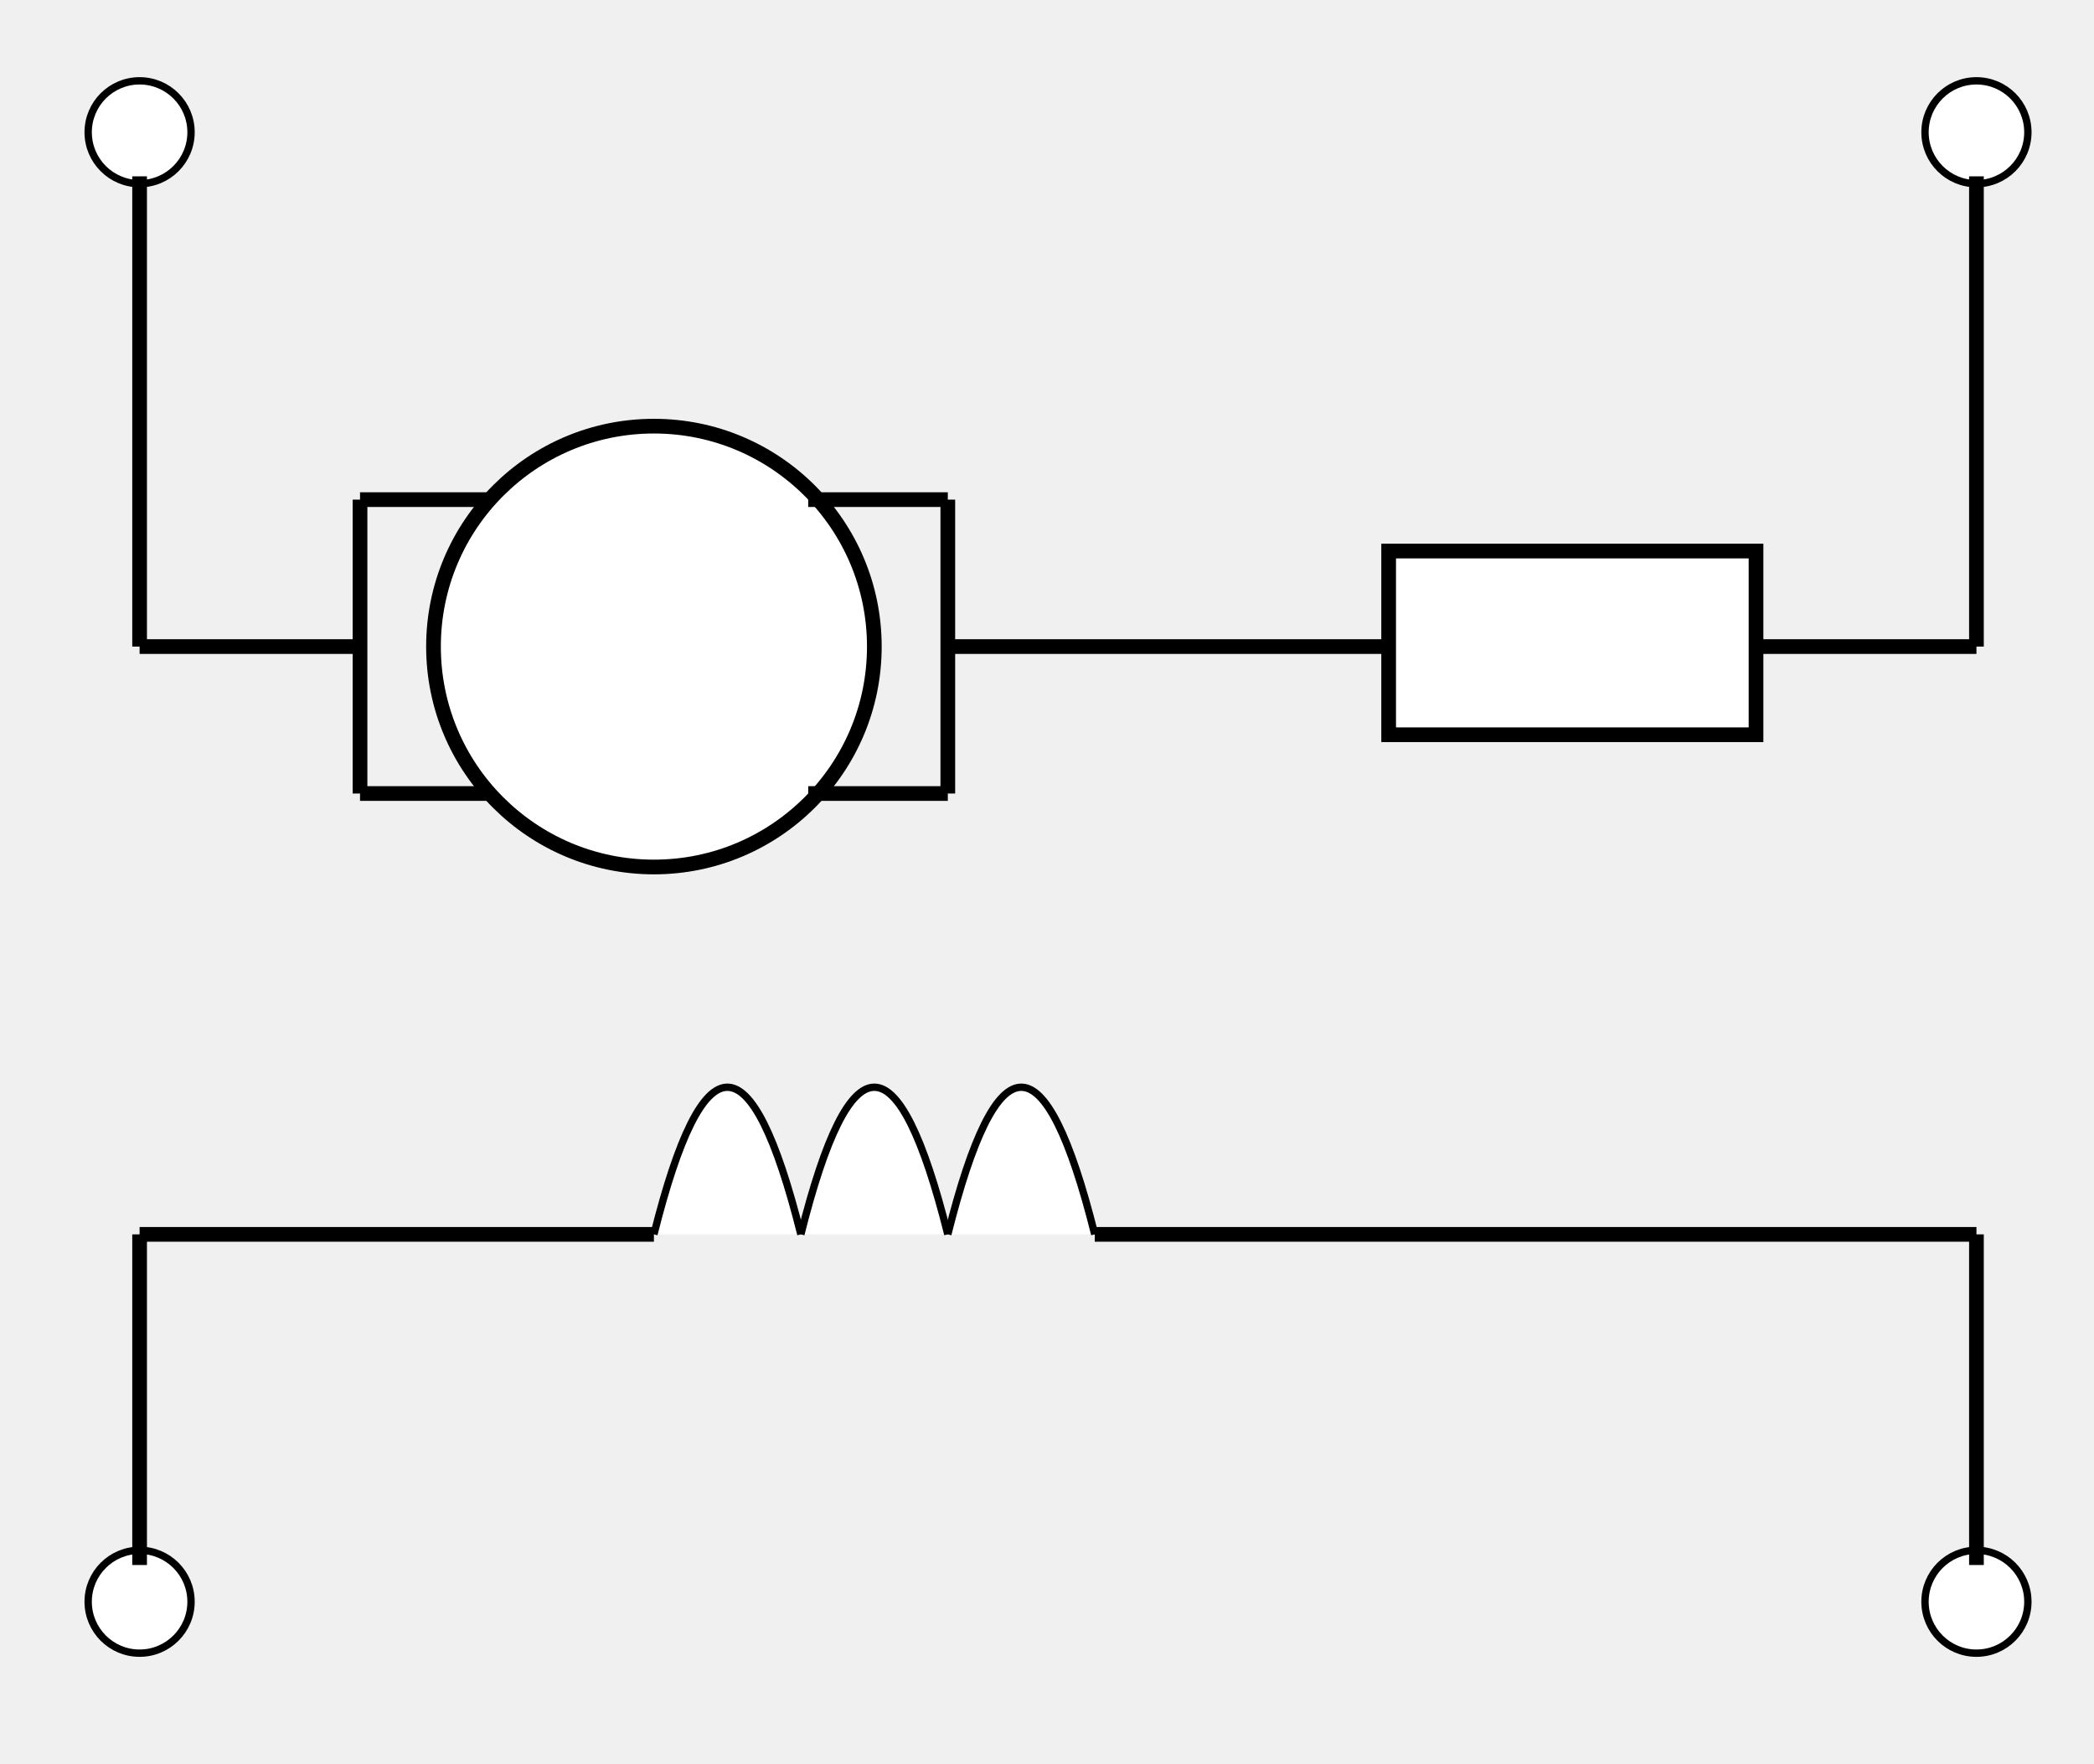
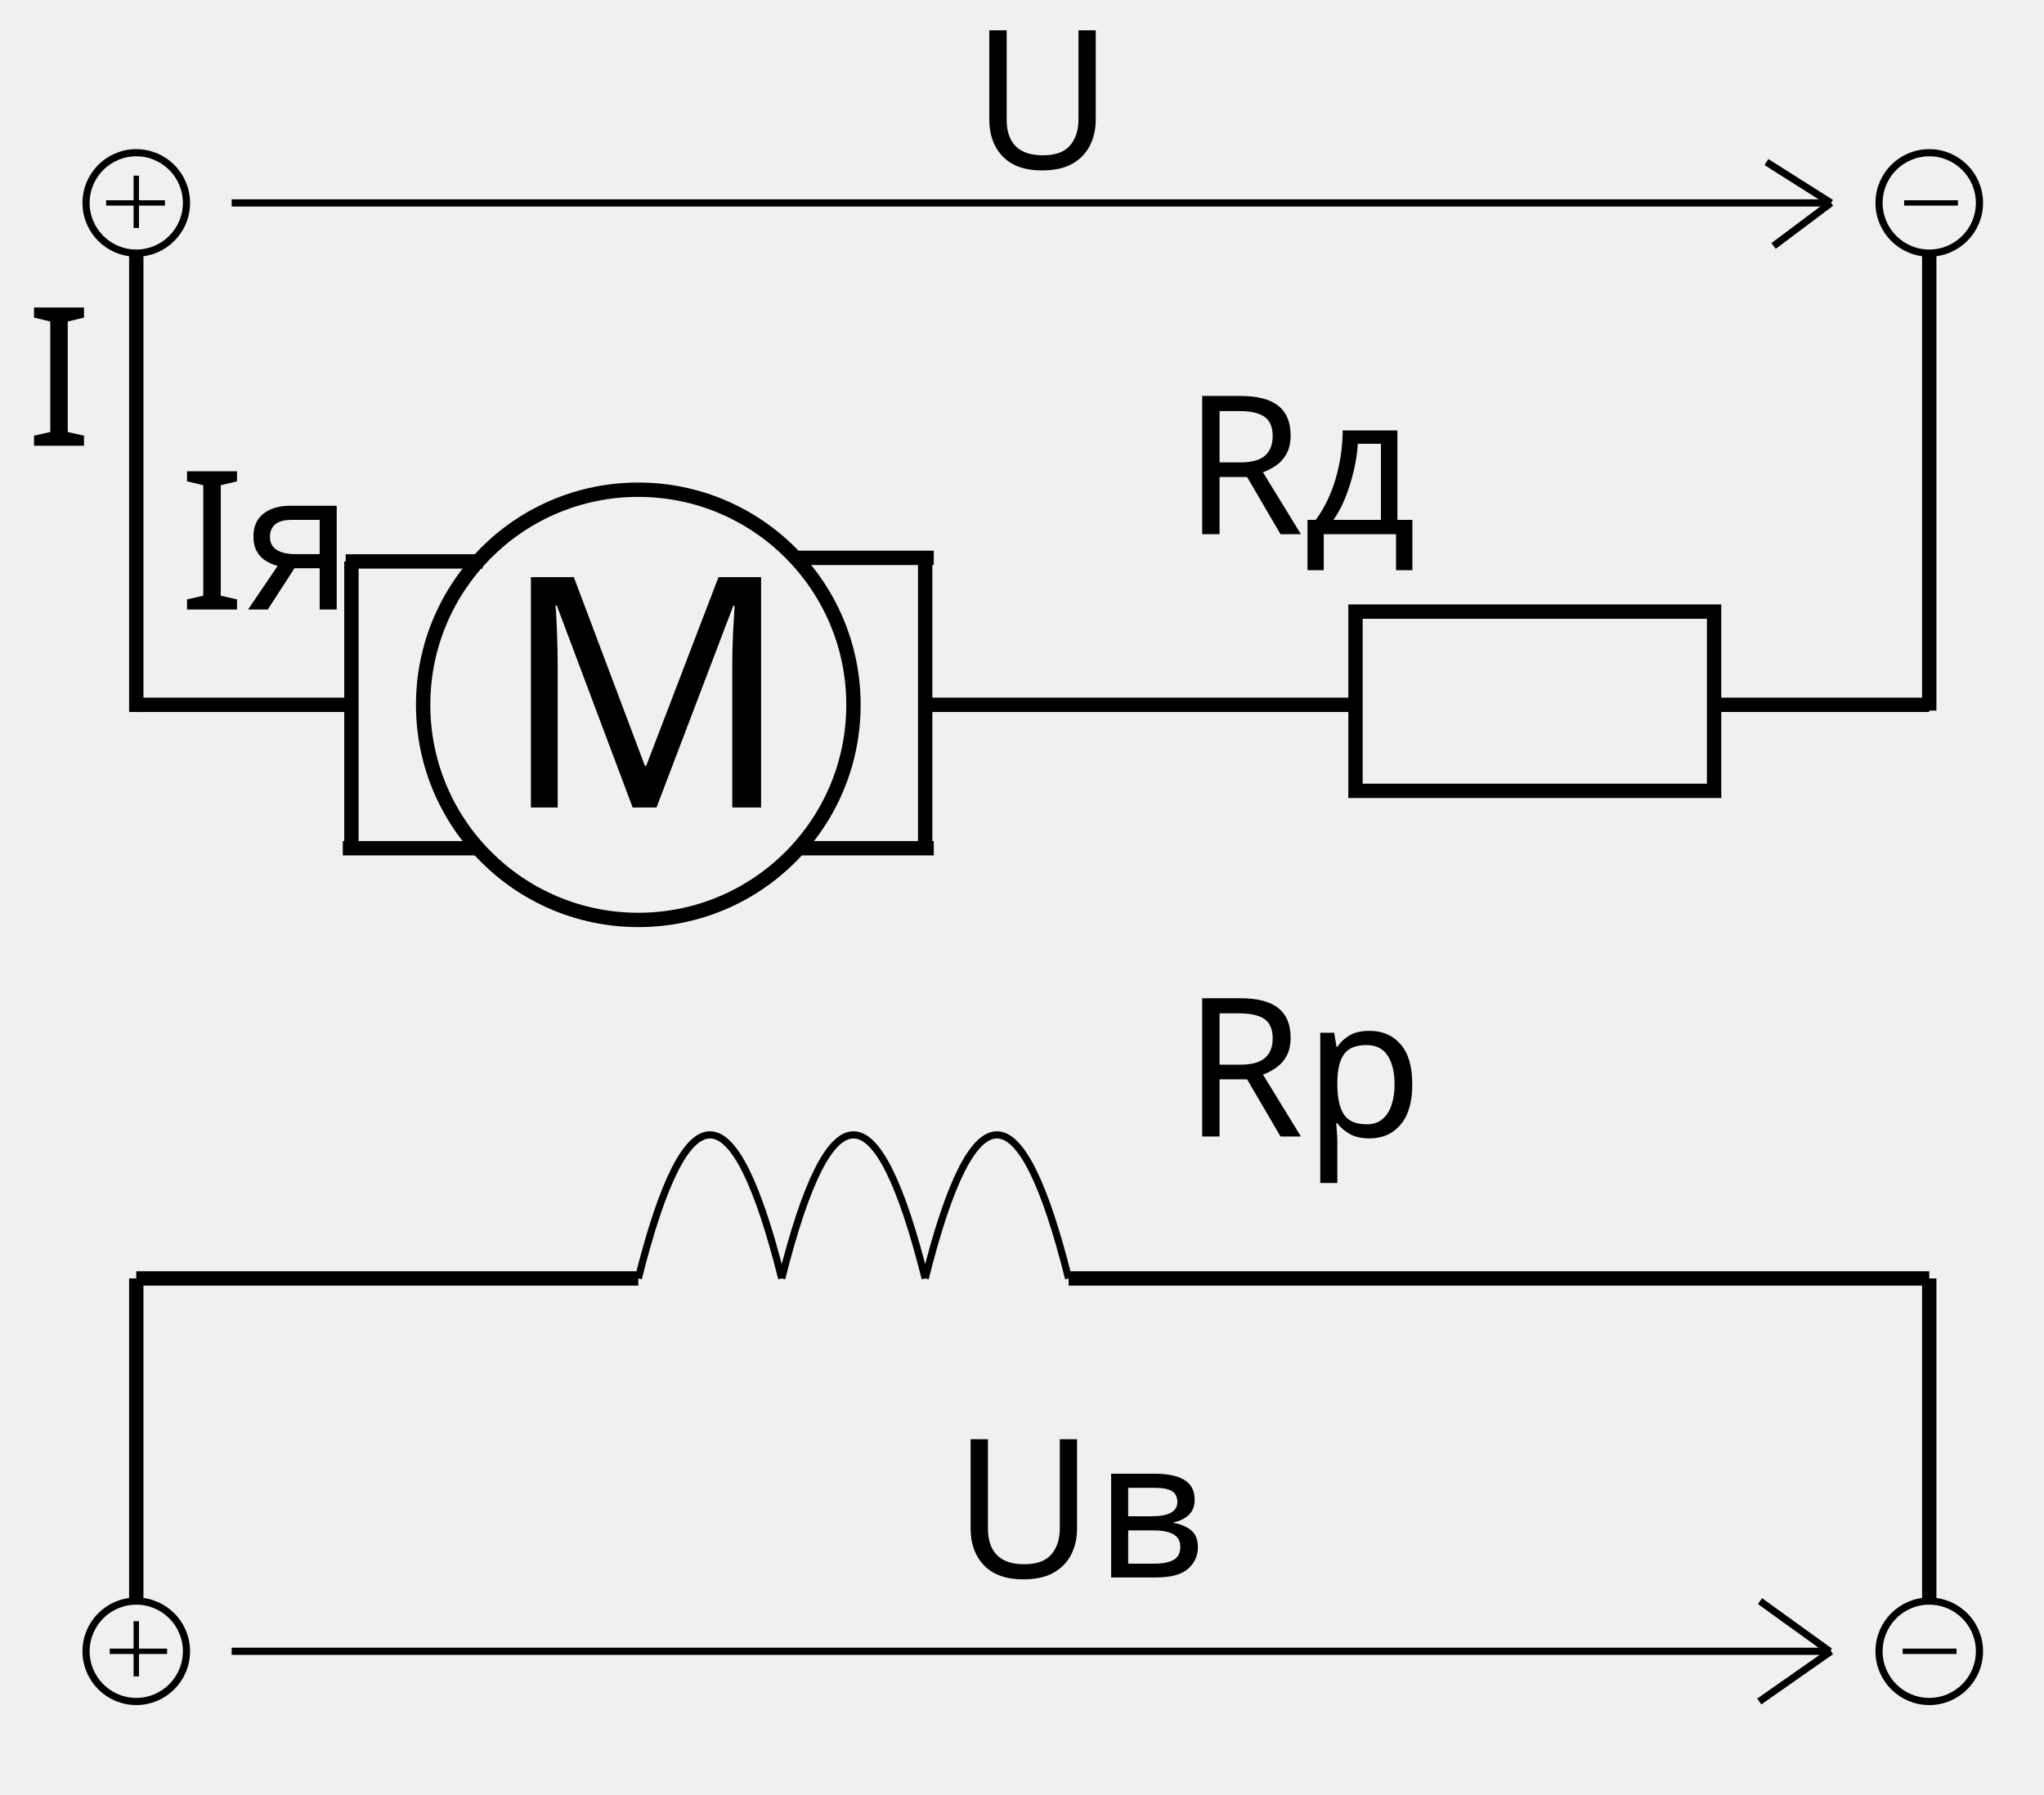
- <svg xmlns="http://www.w3.org/2000/svg" version="1.1" id="Слой_1" x="0px" y="0px" viewBox="0 0 285 240" style="enable-background:new 0 0 285 240;" xml:space="preserve">
+ <svg xmlns="http://www.w3.org/2000/svg" version="1.1" id="Слой_1" x="0px" y="0px" viewBox="0 0 285 250.3" style="enable-background:new 0 0 285 250.3;" xml:space="preserve">
  <style type="text/css">
- 	.st0{fill:#FFFFFF;stroke:#000000;}
+ 	.st0{fill:none;stroke:#000000;}
	.st1{fill:none;stroke:#000000;stroke-width:2;}
- 	.st2{fill:#FFFFFF;stroke:#000000;stroke-width:2;}
+ 	.st2{fill:none;stroke:#000000;stroke-miterlimit:10;}
+ 	.st3{fill:none;stroke:#000000;stroke-width:0.75;stroke-miterlimit:10;}
+ 	.st4{fill:none;}
+ 	.st5{font-family:'MyriadPro-Regular';}
+ 	.st6{font-size:27px;}
+ 	.st7{font-size:45px;}
</style>
-   <circle class="st0" cx="19" cy="18" r="7" />
-   <circle class="st0" cx="269" cy="18" r="7" />
-   <line class="st1" x1="19" y1="24" x2="19" y2="88" />
-   <line class="st1" x1="19" y1="88" x2="49" y2="88" />
-   <line class="st1" x1="49" y1="68" x2="49" y2="108" />
-   <line class="st1" x1="49" y1="68" x2="69" y2="68" />
-   <line class="st1" x1="49" y1="108" x2="69" y2="108" />
-   <circle class="st2" cx="89" cy="88" r="30" />
-   <line class="st1" x1="110" y1="68" x2="129" y2="68" />
-   <line class="st1" x1="110" y1="108" x2="129" y2="108" />
-   <line class="st1" x1="129" y1="68" x2="129" y2="108" />
-   <line class="st1" x1="129" y1="88" x2="189" y2="88" />
-   <rect x="189" y="75" class="st2" width="50" height="25" />
-   <line class="st1" x1="239" y1="88" x2="269" y2="88" />
-   <line class="st1" x1="269" y1="88" x2="269" y2="24" />
-   <path class="st0" d="M89,168c6.7-26.7,13.3-26.7,20,0" />
-   <path class="st0" d="M109,168c6.7-26.7,13.3-26.7,20,0" />
-   <path class="st0" d="M129,168c6.7-26.7,13.3-26.7,20,0" />
-   <circle class="st0" cx="19" cy="218" r="7" />
-   <circle class="st0" cx="269" cy="218" r="7" />
-   <line class="st1" x1="269" y1="213" x2="269" y2="168" />
-   <line class="st1" x1="269" y1="168" x2="149" y2="168" />
-   <line class="st1" x1="19" y1="213" x2="19" y2="168" />
-   <line class="st1" x1="19" y1="168" x2="89" y2="168" />
+   <circle class="st0" cx="19" cy="28.3" r="7" />
+   <circle class="st0" cx="269" cy="28.3" r="7" />
+   <line class="st1" x1="19" y1="35.2" x2="19" y2="99.3" />
+   <line class="st1" x1="19" y1="98.3" x2="49" y2="98.3" />
+   <line class="st1" x1="49" y1="78.3" x2="49" y2="118.3" />
+   <line class="st1" x1="48.2" y1="78.3" x2="67.3" y2="78.3" />
+   <line class="st1" x1="47.8" y1="118.3" x2="66.6" y2="118.3" />
+   <circle class="st1" cx="89" cy="98.3" r="30" />
+   <line class="st1" x1="111.2" y1="77.8" x2="130.2" y2="77.8" />
+   <line class="st1" x1="111.2" y1="118.3" x2="130.2" y2="118.3" />
+   <line class="st1" x1="129" y1="78.3" x2="129" y2="118.3" />
+   <line class="st1" x1="129" y1="98.3" x2="189" y2="98.3" />
+   <rect x="189" y="85.3" class="st1" width="50" height="25" />
+   <line class="st1" x1="239" y1="98.3" x2="269" y2="98.3" />
+   <line class="st1" x1="269" y1="99.1" x2="269" y2="35.3" />
+   <path class="st0" d="M89,178.3c6.7-26.7,13.3-26.7,20,0" />
+   <path class="st0" d="M109,178.3c6.7-26.7,13.3-26.7,20,0" />
+   <path class="st0" d="M129,178.3c6.7-26.7,13.3-26.7,20,0" />
+   <circle class="st0" cx="19" cy="230.3" r="7" />
+   <circle class="st0" cx="269" cy="230.3" r="7" />
+   <line class="st1" x1="269" y1="223.3" x2="269" y2="178.3" />
+   <line class="st1" x1="269" y1="178.3" x2="149" y2="178.3" />
+   <line class="st1" x1="19" y1="223.3" x2="19" y2="178.3" />
+   <line class="st1" x1="19" y1="178.3" x2="89" y2="178.3" />
+   <line class="st2" x1="32.3" y1="28.3" x2="255.3" y2="28.3" />
+   <line class="st2" x1="246.3" y1="22.6" x2="255.3" y2="28.3" />
+   <line class="st2" x1="247.3" y1="34.3" x2="255.3" y2="28.3" />
+   <line class="st2" x1="32.3" y1="230.3" x2="255.3" y2="230.3" />
+   <line class="st2" x1="245.4" y1="223.3" x2="255.1" y2="230.3" />
+   <line class="st2" x1="245.3" y1="237.3" x2="255.3" y2="230.3" />
+   <line class="st3" x1="19" y1="24.5" x2="19" y2="31.8" />
+   <line class="st3" x1="23" y1="28.3" x2="14.8" y2="28.3" />
+   <line class="st3" x1="265.5" y1="28.3" x2="273" y2="28.3" />
+   <line class="st3" x1="265.3" y1="230.3" x2="272.8" y2="230.3" />
+   <line class="st3" x1="15.3" y1="230.3" x2="23.3" y2="230.3" />
+   <line class="st3" x1="19" y1="226.1" x2="19" y2="233.8" />
+   <rect x="125.9" y="200.8" class="st4" width="43.3" height="25" />
+   <text transform="matrix(1 0 0 1 125.875 220.0033)" class="st5 st6"> Uв </text>
+   <rect x="69.7" y="80.6" class="st4" width="39.3" height="37.7" />
+   <text transform="matrix(1 0 0 1 69.6665 112.6165)" class="st5 st7">M</text>
+   <rect x="135.5" y="4.3" class="st4" width="21.7" height="21.3" />
+   <text transform="matrix(1 0 0 1 135.4998 23.5033)" class="st5 st6">U</text>
+   <rect x="3.7" y="43" class="st4" width="16.7" height="24" />
+   <text transform="matrix(1 0 0 1 3.6668 62.1698)" class="st5 st6">I</text>
+   <rect x="25" y="65.8" class="st4" width="21" height="25.7" />
+   <text transform="matrix(1 0 0 1 25 85.0033)" class="st5 st6">Iя</text>
+   <rect x="165" y="55.3" class="st4" width="33" height="23.3" />
+   <text transform="matrix(1 0 0 1 165 74.5031)" class="st5 st6">Rд</text>
+   <rect x="165" y="139.3" class="st4" width="40" height="31" />
+   <text transform="matrix(1 0 0 1 165.0003 158.5033)" class="st5 st6">Rр</text>
</svg>
